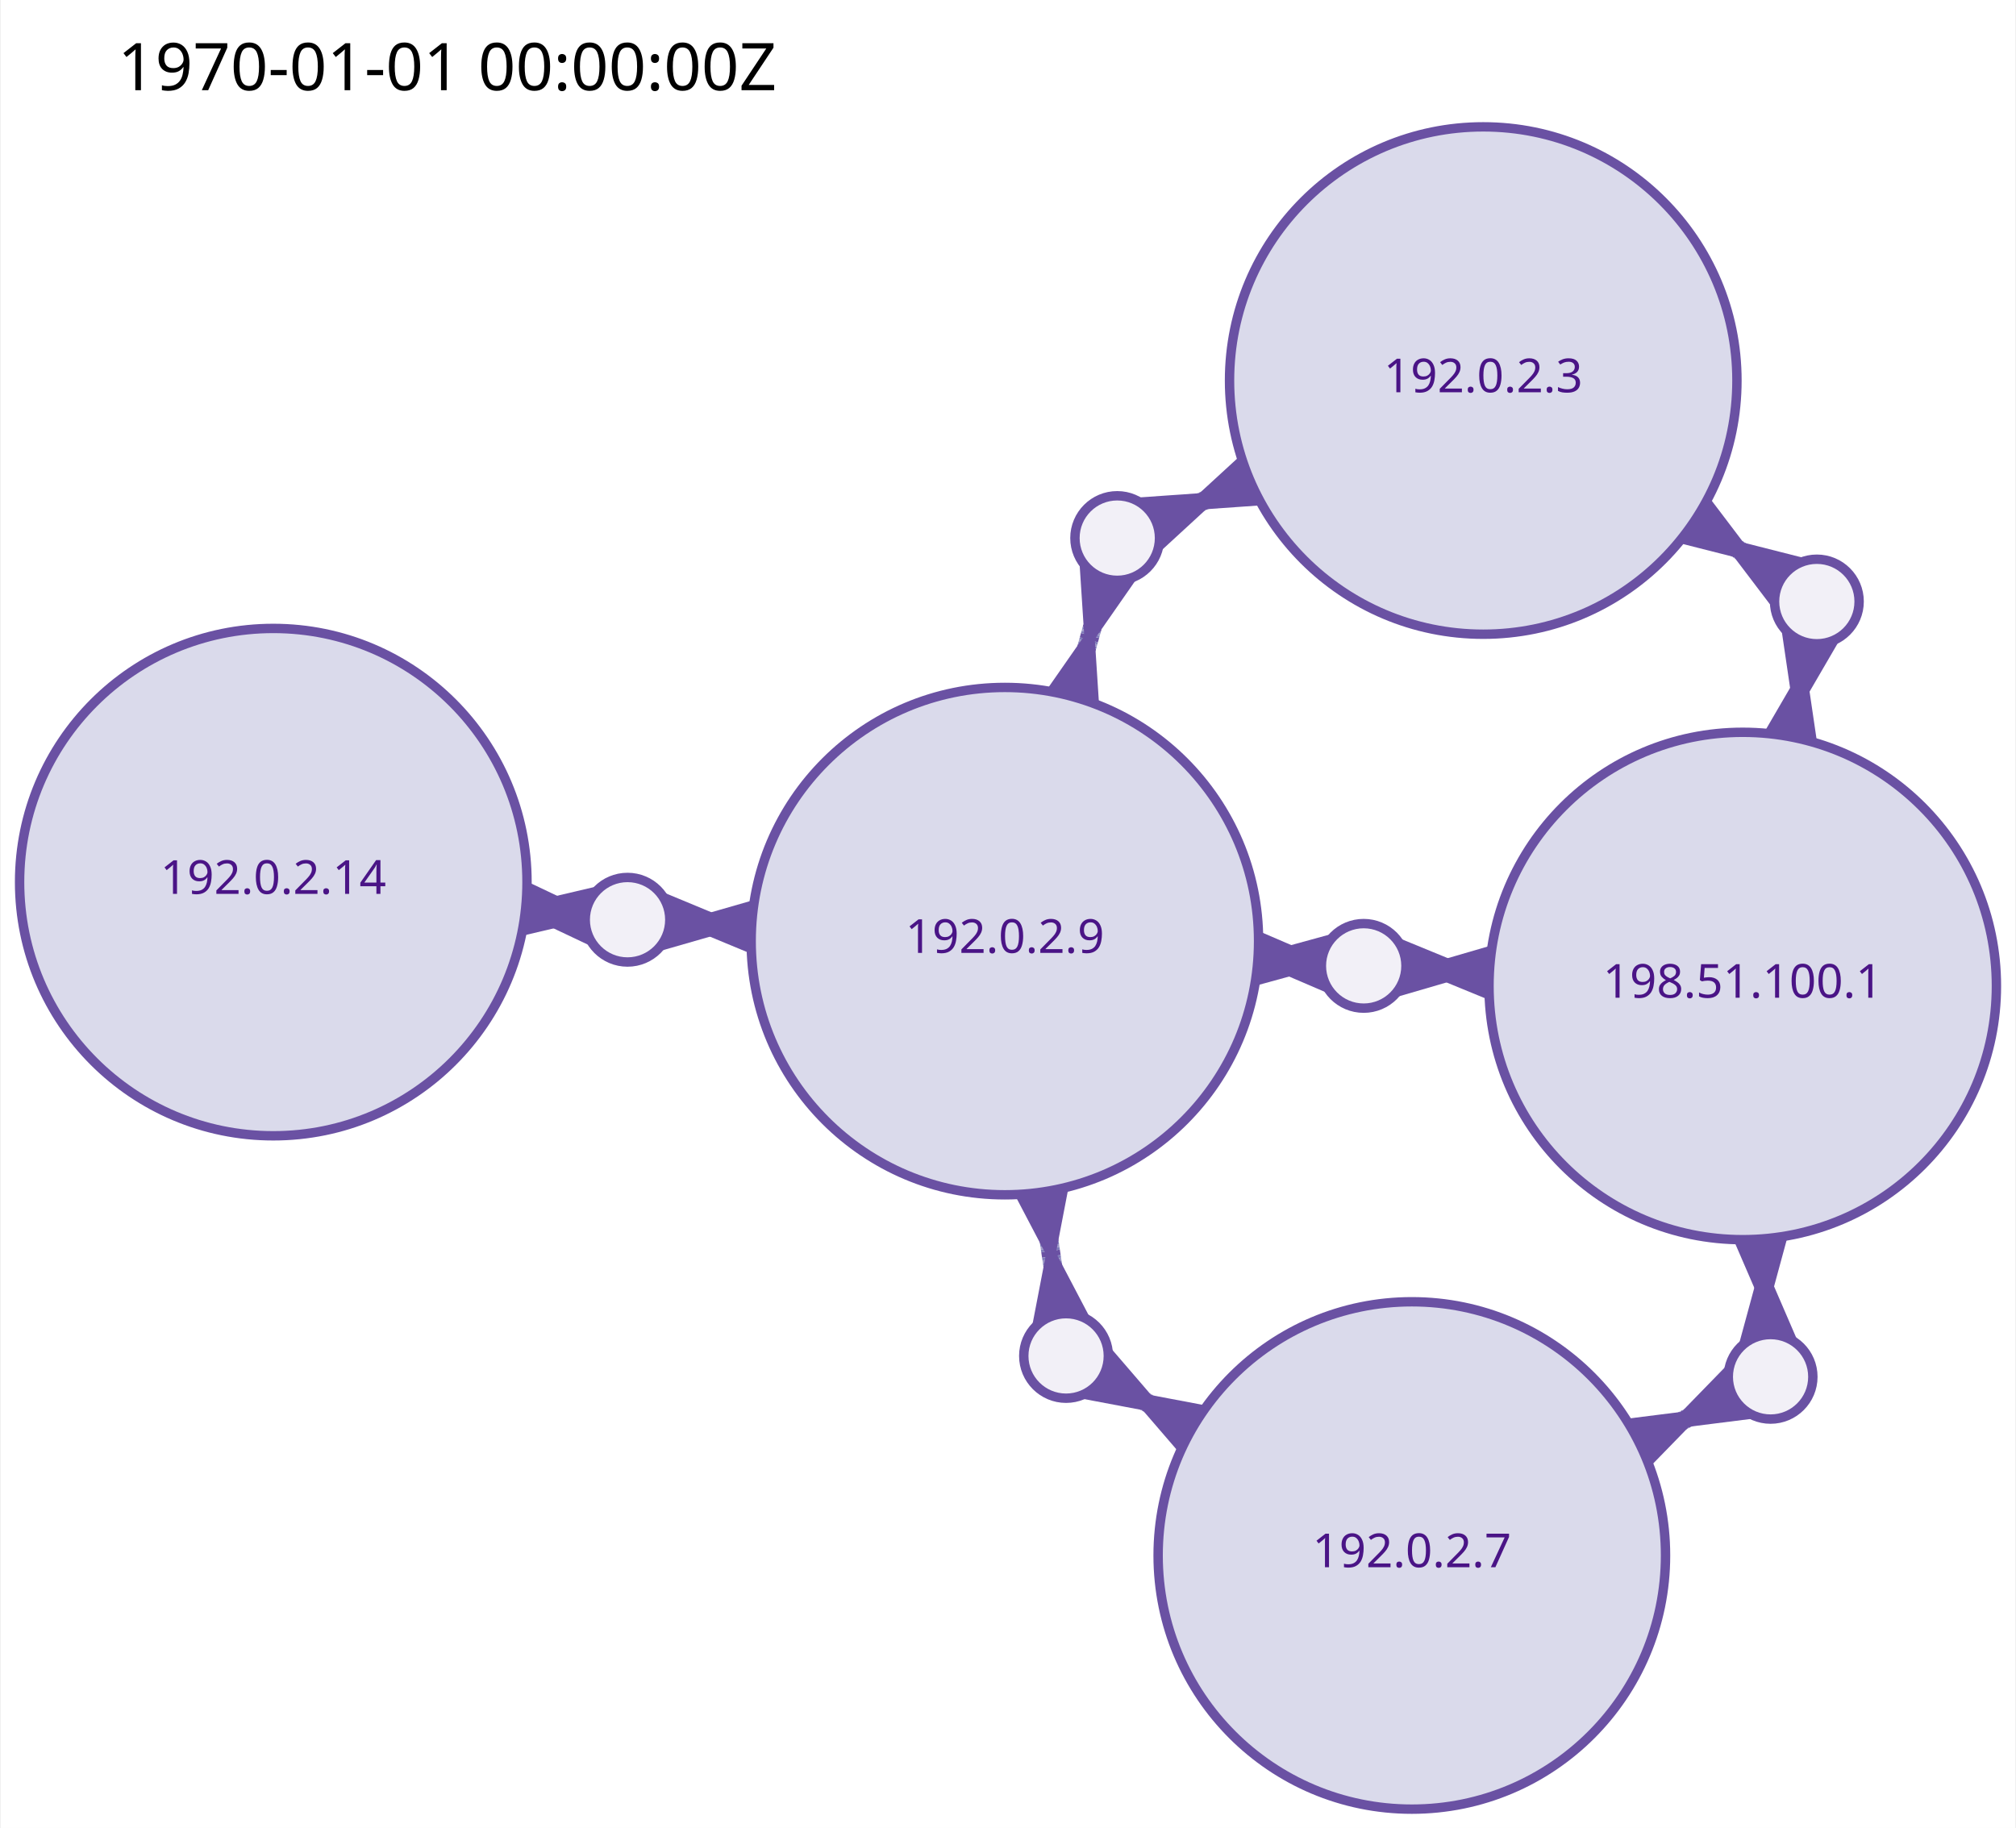
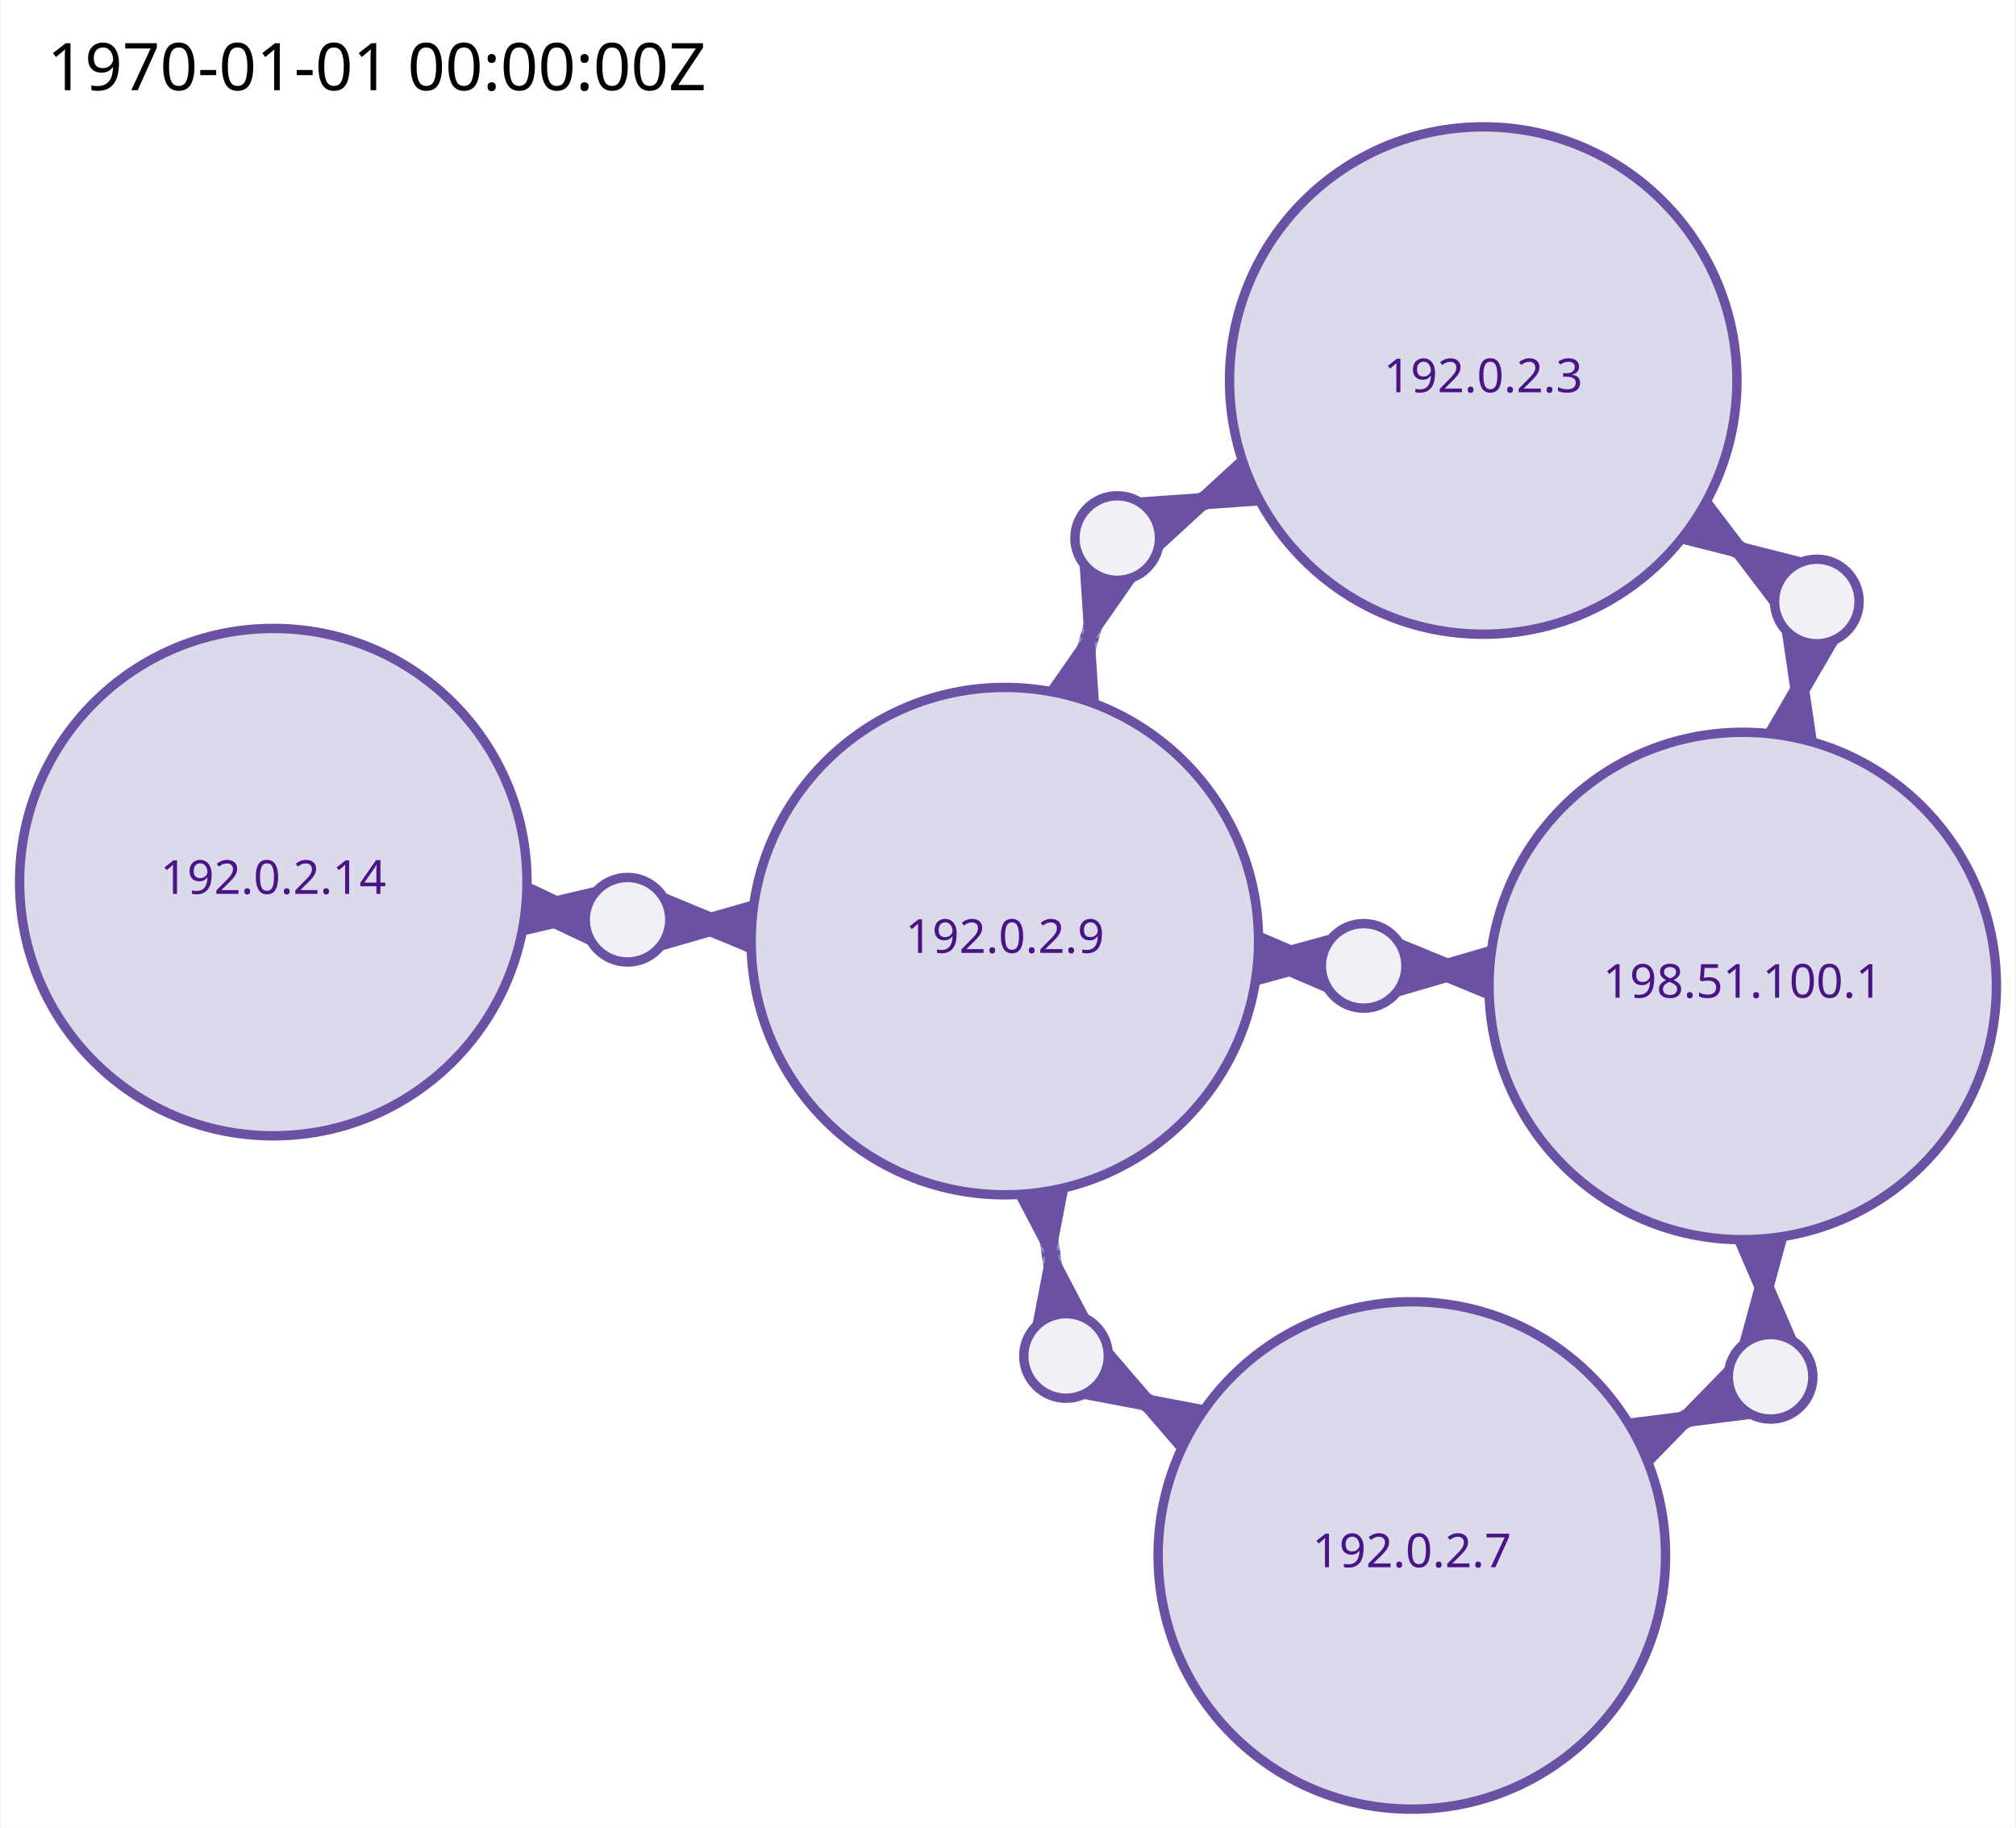
<svg xmlns="http://www.w3.org/2000/svg" width="429pt" height="389pt" viewBox="0.00 0.00 428.76 389.09">
  <g id="graph0" class="graph" transform="scale(1 1) rotate(0) translate(4 385.0942)">
    <polygon fill="#ffffff" stroke="transparent" points="-4,4 -4,-385.094 424.762,-385.094 424.762,4 -4,4" />
-     <text text-anchor="middle" x="91" y="-365.894" font-family="sans bold" font-size="14.00" fill="#000000">1970-01-01 00:00:00Z</text>
+     <text text-anchor="middle" x="76" y="-365.894" font-family="sans bold" font-size="14.00" fill="#000000">1970-01-01 00:00:00Z</text>
    <g id="edge1" class="edge">
      <path fill="none" stroke="#6a51a3" stroke-width="4" d="M118.084,-190.52C118.092,-190.519 118.101,-190.519 118.109,-190.518" />
      <path fill="none" stroke="#807dba" stroke-width="4" d="M118.109,-190.518C118.118,-190.517 118.127,-190.516 118.135,-190.515" />
      <path fill="none" stroke="#9e9ac8" stroke-width="4" d="M118.135,-190.515C118.144,-190.514 118.152,-190.513 118.161,-190.512" />
      <path fill="none" stroke="#807dba" stroke-width="4" d="M118.161,-190.512C118.17,-190.511 118.178,-190.51 118.187,-190.51" />
      <path fill="none" stroke="#6a51a3" stroke-width="4" d="M118.187,-190.51C118.204,-190.508 118.221,-190.506 118.238,-190.504" />
      <path fill="none" stroke="#807dba" stroke-width="4" d="M118.238,-190.504C118.247,-190.503 118.255,-190.502 118.264,-190.501" />
      <path fill="none" stroke="#9e9ac8" stroke-width="4" d="M118.264,-190.501C118.272,-190.5 118.281,-190.5 118.29,-190.499" />
      <path fill="none" stroke="#807dba" stroke-width="4" d="M118.29,-190.499C118.298,-190.498 118.306,-190.497 118.315,-190.496" />
      <path fill="none" stroke="#6a51a3" stroke-width="4" d="M118.315,-190.496C118.324,-190.495 118.332,-190.494 118.341,-190.493" />
      <polygon fill="#6a51a3" stroke="#6a51a3" stroke-width="4" points="107.623,-188.112 117.937,-190.536 108.362,-195.073 107.623,-188.112" />
      <polygon fill="#6a51a3" stroke="#6a51a3" stroke-width="4" points="120.446,-193.789 110.132,-191.365 119.706,-186.828 120.446,-193.789" />
    </g>
    <g id="edge2" class="edge">
      <path fill="none" stroke="#6a51a3" stroke-width="4" d="M365.328,-268.459C365.362,-268.436 365.396,-268.414 365.43,-268.391" />
      <path fill="none" stroke="#807dba" stroke-width="4" d="M365.43,-268.391C365.464,-268.369 365.498,-268.346 365.532,-268.324" />
      <path fill="none" stroke="#9e9ac8" stroke-width="4" d="M365.532,-268.324C365.565,-268.301 365.599,-268.279 365.633,-268.256" />
      <path fill="none" stroke="#807dba" stroke-width="4" d="M365.633,-268.256C365.667,-268.234 365.701,-268.212 365.735,-268.189" />
      <path fill="none" stroke="#6a51a3" stroke-width="4" d="M365.735,-268.189C365.802,-268.144 365.87,-268.1 365.937,-268.055" />
      <path fill="none" stroke="#807dba" stroke-width="4" d="M365.937,-268.055C365.971,-268.033 366.005,-268.01 366.038,-267.988" />
      <path fill="none" stroke="#9e9ac8" stroke-width="4" d="M366.038,-267.988C366.072,-267.966 366.105,-267.944 366.139,-267.921" />
      <path fill="none" stroke="#807dba" stroke-width="4" d="M366.139,-267.921C366.172,-267.899 366.206,-267.877 366.239,-267.855" />
      <path fill="none" stroke="#6a51a3" stroke-width="4" d="M366.239,-267.855C366.273,-267.833 366.306,-267.81 366.34,-267.788" />
      <polygon fill="#6a51a3" stroke="#6a51a3" stroke-width="4" points="354.971,-271.121 365.241,-268.516 358.837,-276.957 354.971,-271.121" />
      <polygon fill="#6a51a3" stroke="#6a51a3" stroke-width="4" points="376.873,-265.009 366.603,-267.614 373.007,-259.173 376.873,-265.009" />
    </g>
    <g id="edge3" class="edge">
      <path fill="none" stroke="#6a51a3" stroke-width="4" d="M252.512,-278.69C252.475,-278.674 252.438,-278.658 252.4,-278.642" />
      <path fill="none" stroke="#807dba" stroke-width="4" d="M252.4,-278.642C252.363,-278.626 252.326,-278.61 252.288,-278.594" />
      <path fill="none" stroke="#9e9ac8" stroke-width="4" d="M252.288,-278.594C252.251,-278.578 252.214,-278.562 252.177,-278.546" />
      <path fill="none" stroke="#807dba" stroke-width="4" d="M252.177,-278.546C252.14,-278.53 252.103,-278.514 252.066,-278.498" />
      <path fill="none" stroke="#6a51a3" stroke-width="4" d="M252.066,-278.498C251.991,-278.466 251.917,-278.434 251.844,-278.403" />
      <path fill="none" stroke="#807dba" stroke-width="4" d="M251.844,-278.403C251.806,-278.387 251.77,-278.371 251.733,-278.355" />
      <path fill="none" stroke="#9e9ac8" stroke-width="4" d="M251.733,-278.355C251.696,-278.339 251.659,-278.323 251.622,-278.307" />
      <path fill="none" stroke="#807dba" stroke-width="4" d="M251.622,-278.307C251.585,-278.291 251.549,-278.276 251.512,-278.26" />
      <path fill="none" stroke="#6a51a3" stroke-width="4" d="M251.512,-278.26C251.475,-278.244 251.439,-278.228 251.402,-278.212" />
      <polygon fill="#6a51a3" stroke="#6a51a3" stroke-width="4" points="260.37,-285.883 252.569,-278.715 263.138,-279.454 260.37,-285.883" />
      <polygon fill="#6a51a3" stroke="#6a51a3" stroke-width="4" points="243.35,-270.936 251.152,-278.105 240.583,-277.366 243.35,-270.936" />
    </g>
    <g id="edge4" class="edge">
      <path fill="none" stroke="#6a51a3" stroke-width="4" d="M353.875,-82.656C353.924,-82.68 353.974,-82.705 354.023,-82.73" />
      <path fill="none" stroke="#807dba" stroke-width="4" d="M354.023,-82.73C354.073,-82.754 354.122,-82.779 354.171,-82.803" />
      <path fill="none" stroke="#9e9ac8" stroke-width="4" d="M354.171,-82.803C354.221,-82.828 354.27,-82.852 354.319,-82.877" />
      <path fill="none" stroke="#807dba" stroke-width="4" d="M354.319,-82.877C354.368,-82.901 354.417,-82.926 354.466,-82.95" />
      <path fill="none" stroke="#6a51a3" stroke-width="4" d="M354.466,-82.95C354.565,-82.999 354.662,-83.048 354.76,-83.097" />
      <path fill="none" stroke="#807dba" stroke-width="4" d="M354.76,-83.097C354.809,-83.121 354.858,-83.145 354.906,-83.169" />
      <path fill="none" stroke="#9e9ac8" stroke-width="4" d="M354.906,-83.169C354.955,-83.194 355.004,-83.218 355.052,-83.242" />
      <path fill="none" stroke="#807dba" stroke-width="4" d="M355.052,-83.242C355.101,-83.266 355.149,-83.29 355.198,-83.314" />
      <path fill="none" stroke="#6a51a3" stroke-width="4" d="M355.198,-83.314C355.246,-83.339 355.295,-83.363 355.343,-83.387" />
      <polygon fill="#6a51a3" stroke="#6a51a3" stroke-width="4" points="346.252,-74.95 353.644,-82.541 343.132,-81.216 346.252,-74.95" />
      <polygon fill="#6a51a3" stroke="#6a51a3" stroke-width="4" points="362.814,-91.018 355.423,-83.427 365.935,-84.752 362.814,-91.018" />
    </g>
    <g id="edge5" class="edge">
      <path fill="none" stroke="#6a51a3" stroke-width="4" d="M240.576,-86.175C240.541,-86.195 240.505,-86.216 240.47,-86.236" />
      <path fill="none" stroke="#807dba" stroke-width="4" d="M240.47,-86.236C240.435,-86.257 240.4,-86.277 240.365,-86.297" />
      <path fill="none" stroke="#9e9ac8" stroke-width="4" d="M240.365,-86.297C240.329,-86.317 240.294,-86.338 240.259,-86.358" />
      <path fill="none" stroke="#807dba" stroke-width="4" d="M240.259,-86.358C240.224,-86.378 240.189,-86.398 240.154,-86.419" />
      <path fill="none" stroke="#6a51a3" stroke-width="4" d="M240.154,-86.419C240.084,-86.459 240.014,-86.499 239.944,-86.54" />
      <path fill="none" stroke="#807dba" stroke-width="4" d="M239.944,-86.54C239.909,-86.56 239.874,-86.58 239.839,-86.6" />
      <path fill="none" stroke="#9e9ac8" stroke-width="4" d="M239.839,-86.6C239.805,-86.62 239.77,-86.64 239.735,-86.66" />
      <path fill="none" stroke="#807dba" stroke-width="4" d="M239.735,-86.66C239.7,-86.68 239.666,-86.7 239.631,-86.72" />
      <path fill="none" stroke="#6a51a3" stroke-width="4" d="M239.631,-86.72C239.596,-86.74 239.562,-86.76 239.527,-86.781" />
      <polygon fill="#6a51a3" stroke="#6a51a3" stroke-width="4" points="251.056,-84.168 240.645,-86.135 247.558,-78.105 251.056,-84.168" />
      <polygon fill="#6a51a3" stroke="#6a51a3" stroke-width="4" points="228.863,-88.893 239.274,-86.926 232.362,-94.956 228.863,-88.893" />
    </g>
    <g id="edge6" class="edge">
      <path fill="none" stroke="#6a51a3" stroke-width="4" d="M274.038,-180.33C274.05,-180.329 274.063,-180.328 274.075,-180.328" />
      <path fill="none" stroke="#807dba" stroke-width="4" d="M274.075,-180.328C274.088,-180.327 274.1,-180.326 274.113,-180.325" />
      <path fill="none" stroke="#9e9ac8" stroke-width="4" d="M274.113,-180.325C274.125,-180.324 274.137,-180.323 274.15,-180.322" />
      <path fill="none" stroke="#807dba" stroke-width="4" d="M274.15,-180.322C274.162,-180.322 274.175,-180.321 274.187,-180.32" />
      <path fill="none" stroke="#6a51a3" stroke-width="4" d="M274.187,-180.32C274.212,-180.318 274.237,-180.316 274.261,-180.315" />
      <path fill="none" stroke="#807dba" stroke-width="4" d="M274.261,-180.315C274.274,-180.314 274.286,-180.313 274.299,-180.312" />
      <path fill="none" stroke="#9e9ac8" stroke-width="4" d="M274.299,-180.312C274.311,-180.311 274.323,-180.31 274.336,-180.31" />
      <path fill="none" stroke="#807dba" stroke-width="4" d="M274.336,-180.31C274.348,-180.309 274.36,-180.308 274.373,-180.307" />
      <path fill="none" stroke="#6a51a3" stroke-width="4" d="M274.373,-180.307C274.385,-180.306 274.397,-180.305 274.41,-180.305" />
      <polygon fill="#6a51a3" stroke="#6a51a3" stroke-width="4" points="263.754,-177.531 273.971,-180.335 264.236,-184.515 263.754,-177.531" />
      <polygon fill="#6a51a3" stroke="#6a51a3" stroke-width="4" points="277.128,-183.625 266.911,-180.822 276.646,-176.642 277.128,-183.625" />
    </g>
    <g id="edge7" class="edge">
      <path fill="none" stroke="#6a51a3" stroke-width="4" d="M227.07,-247.033C227.114,-247.191 227.158,-247.348 227.202,-247.505" />
      <path fill="none" stroke="#807dba" stroke-width="4" d="M227.202,-247.505C227.246,-247.662 227.289,-247.819 227.333,-247.975" />
      <path fill="none" stroke="#9e9ac8" stroke-width="4" d="M227.333,-247.975C227.376,-248.131 227.42,-248.286 227.463,-248.442" />
      <path fill="none" stroke="#807dba" stroke-width="4" d="M227.463,-248.442C227.506,-248.597 227.549,-248.751 227.592,-248.906" />
      <path fill="none" stroke="#6a51a3" stroke-width="4" d="M227.592,-248.906C227.678,-249.214 227.764,-249.52 227.849,-249.825" />
      <path fill="none" stroke="#807dba" stroke-width="4" d="M227.849,-249.825C227.891,-249.977 227.933,-250.129 227.975,-250.28" />
      <path fill="none" stroke="#9e9ac8" stroke-width="4" d="M227.975,-250.28C228.018,-250.431 228.06,-250.582 228.101,-250.732" />
      <path fill="none" stroke="#807dba" stroke-width="4" d="M228.101,-250.732C228.143,-250.882 228.185,-251.031 228.226,-251.18" />
      <path fill="none" stroke="#6a51a3" stroke-width="4" d="M228.226,-251.18C228.268,-251.329 228.309,-251.478 228.351,-251.626" />
      <polygon fill="#6a51a3" stroke="#6a51a3" stroke-width="4" points="227.686,-236.207 227,-246.779 220.943,-238.086 227.686,-236.207" />
      <polygon fill="#6a51a3" stroke="#6a51a3" stroke-width="4" points="227.78,-262.614 228.466,-252.041 234.523,-260.734 227.78,-262.614" />
    </g>
    <g id="edge8" class="edge">
      <path fill="none" stroke="#6a51a3" stroke-width="4" d="M219.095,-121.164C219.124,-120.965 219.153,-120.766 219.182,-120.568" />
      <path fill="none" stroke="#807dba" stroke-width="4" d="M219.182,-120.568C219.212,-120.371 219.241,-120.174 219.269,-119.977" />
      <path fill="none" stroke="#9e9ac8" stroke-width="4" d="M219.269,-119.977C219.298,-119.781 219.327,-119.585 219.356,-119.39" />
      <path fill="none" stroke="#807dba" stroke-width="4" d="M219.356,-119.39C219.385,-119.195 219.413,-119.001 219.442,-118.808" />
      <path fill="none" stroke="#6a51a3" stroke-width="4" d="M219.442,-118.808C219.499,-118.421 219.556,-118.037 219.612,-117.656" />
      <path fill="none" stroke="#807dba" stroke-width="4" d="M219.612,-117.656C219.64,-117.466 219.668,-117.276 219.696,-117.088" />
      <path fill="none" stroke="#9e9ac8" stroke-width="4" d="M219.696,-117.088C219.724,-116.899 219.751,-116.711 219.779,-116.524" />
      <path fill="none" stroke="#807dba" stroke-width="4" d="M219.779,-116.524C219.806,-116.337 219.834,-116.15 219.861,-115.965" />
      <path fill="none" stroke="#6a51a3" stroke-width="4" d="M219.861,-115.965C219.889,-115.779 219.916,-115.595 219.943,-115.411" />
      <polygon fill="#6a51a3" stroke="#6a51a3" stroke-width="4" points="214.165,-130.603 219.086,-121.221 221.089,-131.625 214.165,-130.603" />
      <polygon fill="#6a51a3" stroke="#6a51a3" stroke-width="4" points="224.88,-105.924 219.958,-115.306 217.955,-104.902 224.88,-105.924" />
    </g>
    <g id="edge9" class="edge">
      <path fill="none" stroke="#6a51a3" stroke-width="4" d="M145.54,-188.404C145.524,-188.405 145.508,-188.406 145.492,-188.407" />
      <path fill="none" stroke="#807dba" stroke-width="4" d="M145.492,-188.407C145.475,-188.408 145.459,-188.409 145.443,-188.41" />
      <path fill="none" stroke="#9e9ac8" stroke-width="4" d="M145.443,-188.41C145.427,-188.41 145.411,-188.411 145.395,-188.412" />
      <path fill="none" stroke="#807dba" stroke-width="4" d="M145.395,-188.412C145.379,-188.413 145.362,-188.414 145.346,-188.415" />
      <path fill="none" stroke="#6a51a3" stroke-width="4" d="M145.346,-188.415C145.314,-188.417 145.282,-188.419 145.25,-188.421" />
      <path fill="none" stroke="#807dba" stroke-width="4" d="M145.25,-188.421C145.234,-188.421 145.218,-188.422 145.202,-188.423" />
      <path fill="none" stroke="#9e9ac8" stroke-width="4" d="M145.202,-188.423C145.185,-188.424 145.169,-188.425 145.153,-188.426" />
      <path fill="none" stroke="#807dba" stroke-width="4" d="M145.153,-188.426C145.137,-188.427 145.121,-188.428 145.105,-188.429" />
      <path fill="none" stroke="#6a51a3" stroke-width="4" d="M145.105,-188.429C145.089,-188.43 145.073,-188.43 145.057,-188.431" />
      <polygon fill="#6a51a3" stroke="#6a51a3" stroke-width="4" points="155.893,-191.323 145.712,-188.394 155.498,-184.334 155.893,-191.323" />
      <polygon fill="#6a51a3" stroke="#6a51a3" stroke-width="4" points="138.285,-185.31 148.467,-188.238 138.681,-192.298 138.285,-185.31" />
    </g>
    <g id="edge10" class="edge">
      <path fill="none" stroke="#6a51a3" stroke-width="4" d="M378.972,-238.552C378.974,-238.563 378.976,-238.575 378.978,-238.586" />
      <path fill="none" stroke="#807dba" stroke-width="4" d="M378.978,-238.586C378.98,-238.597 378.982,-238.608 378.985,-238.619" />
      <path fill="none" stroke="#9e9ac8" stroke-width="4" d="M378.985,-238.619C378.987,-238.63 378.989,-238.642 378.991,-238.653" />
      <path fill="none" stroke="#807dba" stroke-width="4" d="M378.991,-238.653C378.993,-238.664 378.995,-238.675 378.998,-238.686" />
      <path fill="none" stroke="#6a51a3" stroke-width="4" d="M378.998,-238.686C379.002,-238.708 379.006,-238.731 379.01,-238.753" />
      <path fill="none" stroke="#807dba" stroke-width="4" d="M379.01,-238.753C379.012,-238.764 379.015,-238.775 379.017,-238.786" />
      <path fill="none" stroke="#9e9ac8" stroke-width="4" d="M379.017,-238.786C379.019,-238.798 379.021,-238.809 379.023,-238.82" />
      <path fill="none" stroke="#807dba" stroke-width="4" d="M379.023,-238.82C379.025,-238.831 379.027,-238.842 379.03,-238.853" />
      <path fill="none" stroke="#6a51a3" stroke-width="4" d="M379.03,-238.853C379.032,-238.864 379.034,-238.875 379.036,-238.887" />
      <polygon fill="#6a51a3" stroke="#6a51a3" stroke-width="4" points="380.458,-227.772 378.914,-238.254 373.584,-229.097 380.458,-227.772" />
      <polygon fill="#6a51a3" stroke="#6a51a3" stroke-width="4" points="377.378,-248.777 378.922,-238.295 384.252,-247.452 377.378,-248.777" />
    </g>
    <g id="edge11" class="edge">
      <path fill="none" stroke="#6a51a3" stroke-width="4" d="M302.301,-178.639C302.284,-178.64 302.268,-178.641 302.252,-178.641" />
      <path fill="none" stroke="#807dba" stroke-width="4" d="M302.252,-178.641C302.236,-178.642 302.219,-178.643 302.203,-178.644" />
      <path fill="none" stroke="#9e9ac8" stroke-width="4" d="M302.203,-178.644C302.187,-178.645 302.171,-178.646 302.155,-178.647" />
      <path fill="none" stroke="#807dba" stroke-width="4" d="M302.155,-178.647C302.139,-178.647 302.122,-178.648 302.106,-178.649" />
      <path fill="none" stroke="#6a51a3" stroke-width="4" d="M302.106,-178.649C302.074,-178.651 302.041,-178.653 302.009,-178.654" />
      <path fill="none" stroke="#807dba" stroke-width="4" d="M302.009,-178.654C301.993,-178.655 301.977,-178.656 301.961,-178.657" />
      <path fill="none" stroke="#9e9ac8" stroke-width="4" d="M301.961,-178.657C301.945,-178.658 301.928,-178.659 301.912,-178.659" />
      <path fill="none" stroke="#807dba" stroke-width="4" d="M301.912,-178.659C301.896,-178.66 301.88,-178.661 301.864,-178.662" />
      <path fill="none" stroke="#6a51a3" stroke-width="4" d="M301.864,-178.662C301.848,-178.663 301.832,-178.664 301.816,-178.665" />
      <polygon fill="#6a51a3" stroke="#6a51a3" stroke-width="4" points="312.687,-181.593 302.516,-178.627 312.316,-174.602 312.687,-181.593" />
      <polygon fill="#6a51a3" stroke="#6a51a3" stroke-width="4" points="295.027,-175.52 305.198,-178.485 295.398,-182.51 295.027,-175.52" />
    </g>
    <g id="edge12" class="edge">
      <path fill="none" stroke="#6a51a3" stroke-width="4" d="M371.351,-110.838C371.352,-110.826 371.352,-110.815 371.353,-110.804" />
      <path fill="none" stroke="#807dba" stroke-width="4" d="M371.353,-110.804C371.354,-110.793 371.355,-110.781 371.356,-110.77" />
      <path fill="none" stroke="#9e9ac8" stroke-width="4" d="M371.356,-110.77C371.356,-110.758 371.357,-110.747 371.358,-110.736" />
      <path fill="none" stroke="#807dba" stroke-width="4" d="M371.358,-110.736C371.359,-110.724 371.36,-110.713 371.361,-110.702" />
      <path fill="none" stroke="#6a51a3" stroke-width="4" d="M371.361,-110.702C371.362,-110.679 371.364,-110.656 371.365,-110.634" />
      <path fill="none" stroke="#807dba" stroke-width="4" d="M371.365,-110.634C371.366,-110.622 371.367,-110.611 371.368,-110.6" />
      <path fill="none" stroke="#9e9ac8" stroke-width="4" d="M371.368,-110.6C371.369,-110.588 371.369,-110.577 371.37,-110.566" />
      <path fill="none" stroke="#807dba" stroke-width="4" d="M371.37,-110.566C371.371,-110.555 371.372,-110.543 371.373,-110.532" />
      <path fill="none" stroke="#6a51a3" stroke-width="4" d="M371.373,-110.532C371.373,-110.521 371.374,-110.509 371.375,-110.498" />
      <polygon fill="#6a51a3" stroke="#6a51a3" stroke-width="4" points="367.127,-120.874 371.329,-111.148 374.109,-121.372 367.127,-120.874" />
      <polygon fill="#6a51a3" stroke="#6a51a3" stroke-width="4" points="375.535,-101.367 371.333,-111.092 368.553,-100.869 375.535,-101.367" />
    </g>
    <g id="node1" class="node">
      <ellipse fill="#dadaeb" stroke="#6a51a3" stroke-width="2" cx="54" cy="-197.327" rx="54" ry="54" />
      <text text-anchor="middle" x="54" y="-194.827" font-family="sans bold" font-size="10.00" fill="#4a1486">192.0.2.14</text>
    </g>
    <g id="node2" class="node">
      <ellipse fill="#dadaeb" stroke="#6a51a3" stroke-width="2" cx="311.532" cy="-304.094" rx="54" ry="54" />
      <text text-anchor="middle" x="311.532" y="-301.594" font-family="sans bold" font-size="10.00" fill="#4a1486">192.0.2.3</text>
    </g>
    <g id="node3" class="node">
      <ellipse fill="#dadaeb" stroke="#6a51a3" stroke-width="2" cx="296.334" cy="-54" rx="54" ry="54" />
      <text text-anchor="middle" x="296.334" y="-51.5" font-family="sans bold" font-size="10.00" fill="#4a1486">192.0.2.7</text>
    </g>
    <g id="node4" class="node">
      <ellipse fill="#dadaeb" stroke="#6a51a3" stroke-width="2" cx="209.714" cy="-184.768" rx="54" ry="54" />
      <text text-anchor="middle" x="209.714" y="-182.268" font-family="sans bold" font-size="10.00" fill="#4a1486">192.0.2.9</text>
    </g>
    <g id="node5" class="node">
      <ellipse fill="#dadaeb" stroke="#6a51a3" stroke-width="2" cx="366.762" cy="-175.219" rx="54" ry="54" />
      <text text-anchor="middle" x="366.762" y="-172.719" font-family="sans bold" font-size="10.00" fill="#4a1486">198.51.100.1</text>
    </g>
    <g id="node6" class="node">
      <ellipse fill="#f2f0f7" stroke="#6a51a3" stroke-width="2" cx="382.539" cy="-257.058" rx="9" ry="9" />
    </g>
    <g id="node7" class="node">
      <ellipse fill="#f2f0f7" stroke="#6a51a3" stroke-width="2" cx="286.085" cy="-179.499" rx="9" ry="9" />
    </g>
    <g id="node8" class="node">
      <ellipse fill="#f2f0f7" stroke="#6a51a3" stroke-width="2" cx="372.692" cy="-92.026" rx="9" ry="9" />
    </g>
    <g id="node9" class="node">
      <ellipse fill="#f2f0f7" stroke="#6a51a3" stroke-width="2" cx="233.629" cy="-270.563" rx="9" ry="9" />
    </g>
    <g id="node10" class="node">
      <ellipse fill="#f2f0f7" stroke="#6a51a3" stroke-width="2" cx="222.737" cy="-96.469" rx="9" ry="9" />
    </g>
    <g id="node11" class="node">
      <ellipse fill="#f2f0f7" stroke="#6a51a3" stroke-width="2" cx="129.397" cy="-189.319" rx="9" ry="9" />
    </g>
  </g>
</svg>
